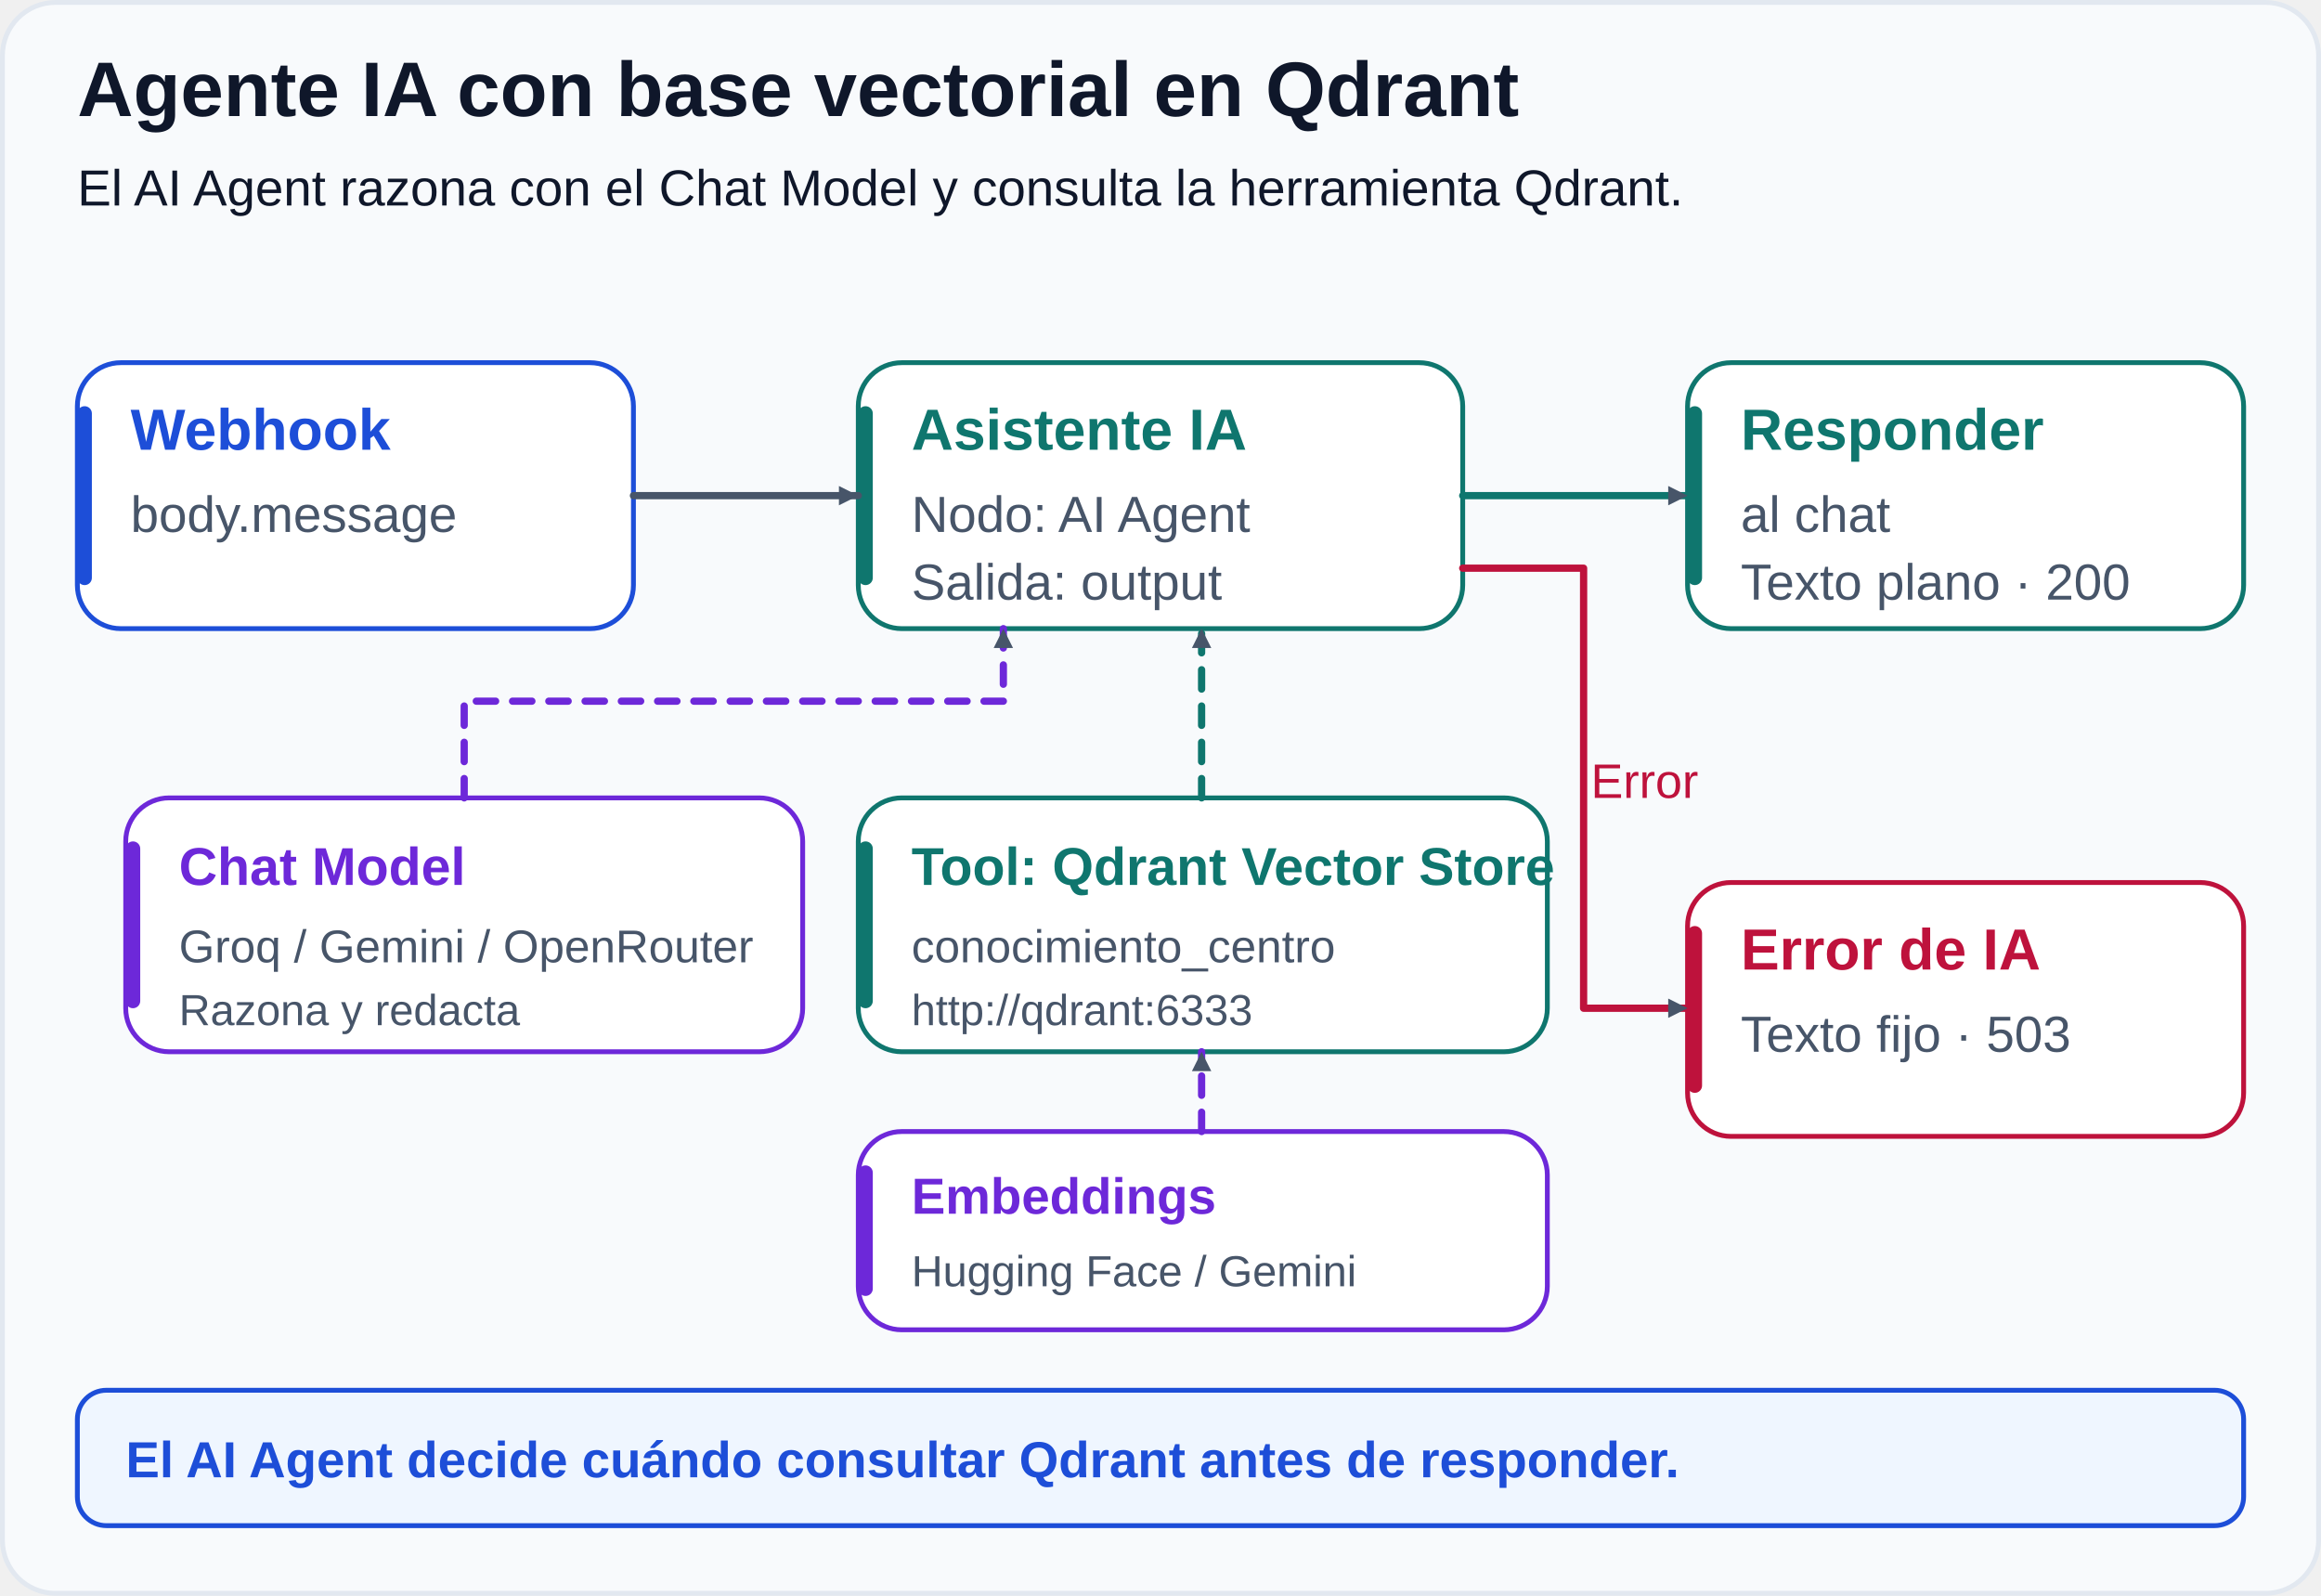
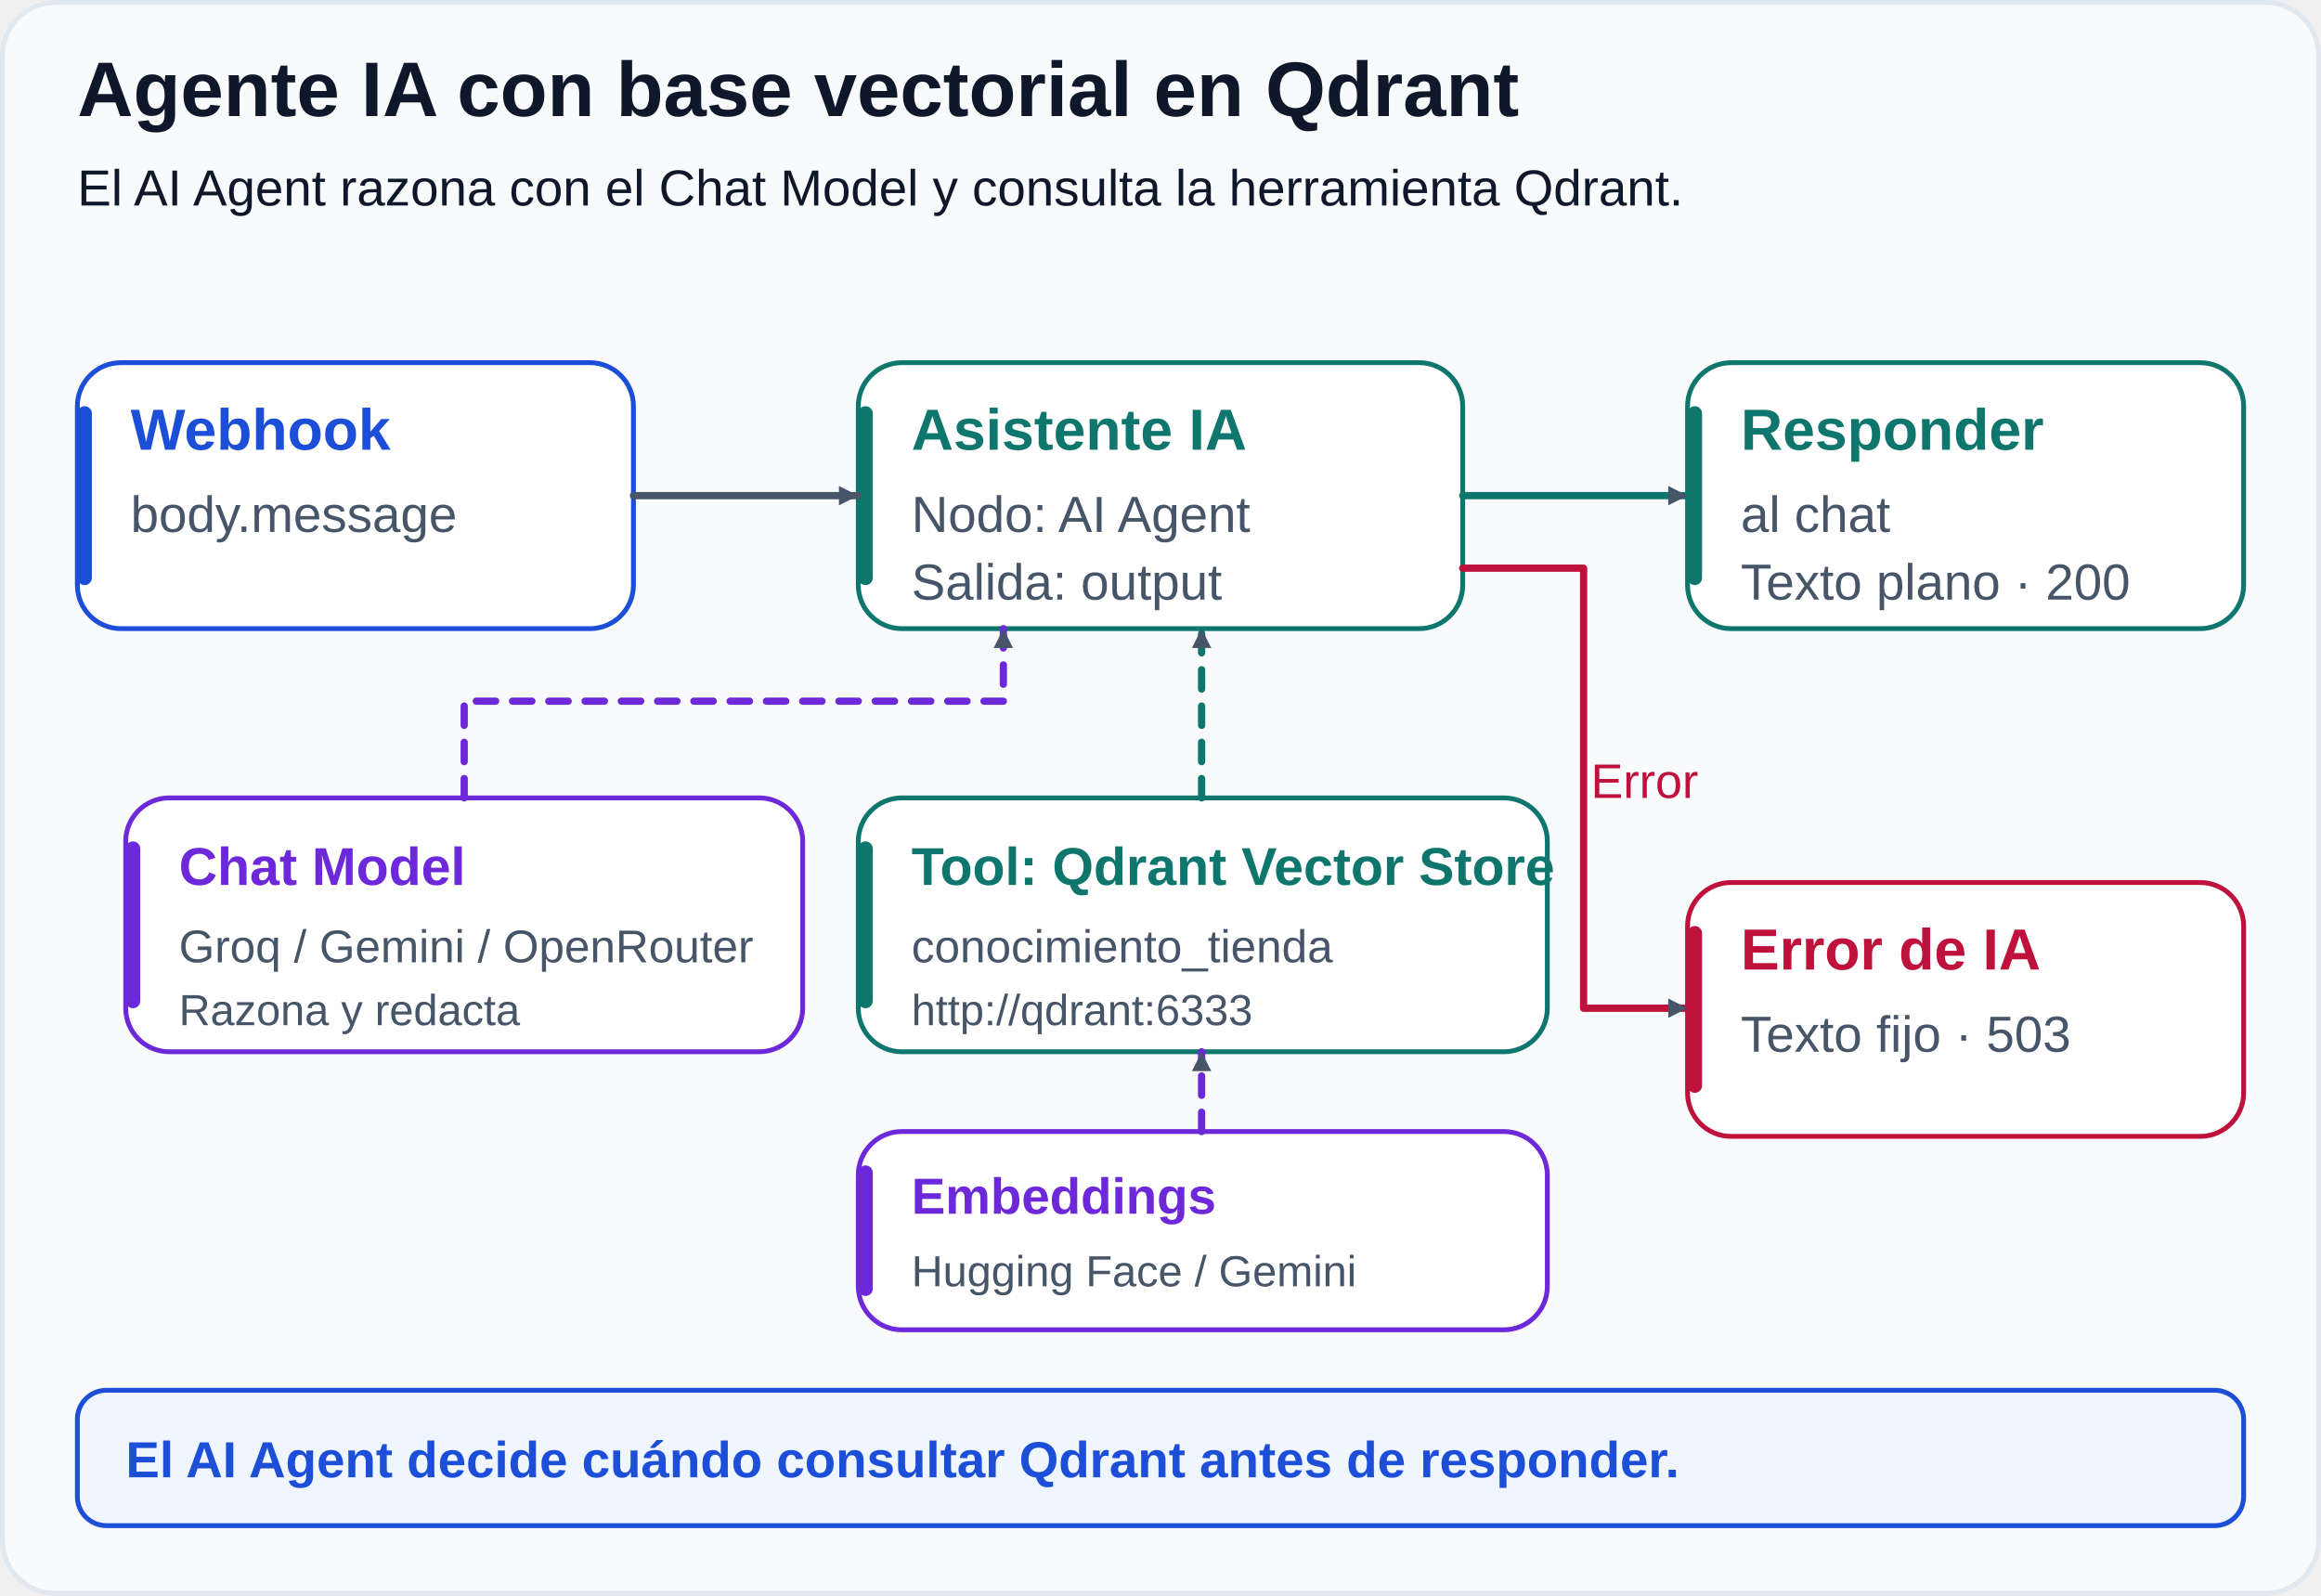
<svg xmlns="http://www.w3.org/2000/svg" viewBox="0 0 960 660" width="960" height="660" role="img" aria-labelledby="title desc">
  <defs>
    <marker id="arrow" markerWidth="10" markerHeight="10" refX="8" refY="4" orient="auto" markerUnits="userSpaceOnUse">
      <path d="M0,0 L8,4 L0,8 Z" fill="#475569" />
    </marker>
  </defs>
  <rect x="1" y="1" width="958" height="658" rx="22" fill="#f8fafc" stroke="#e2e8f0" stroke-width="2" />
  <text x="32" y="48" font-family="Segoe UI, Arial, sans-serif" font-size="32" fill="#0f172a" font-weight="700" text-anchor="start">Agente IA con base vectorial en Qdrant</text>
  <text x="32" y="85" font-family="Segoe UI, Arial, sans-serif" font-size="21" fill="#0f172a" font-weight="400" text-anchor="start">El AI Agent razona con el Chat Model y consulta la herramienta Qdrant.</text>
  <rect x="32" y="150" width="230" height="110" rx="18" fill="#fff" stroke="#1d4ed8" stroke-width="2" />
  <rect x="32" y="168" width="6" height="74" rx="3" fill="#1d4ed8" />
  <text x="54" y="186" font-family="Segoe UI, Arial, sans-serif" font-size="24" fill="#1d4ed8" font-weight="700" text-anchor="start">Webhook</text>
  <text x="54" y="220" font-family="Segoe UI, Arial, sans-serif" font-size="21" fill="#475569" font-weight="400" text-anchor="start">body.message</text>
  <rect x="355" y="150" width="250" height="110" rx="18" fill="#fff" stroke="#0f766e" stroke-width="2" />
  <rect x="355" y="168" width="6" height="74" rx="3" fill="#0f766e" />
  <text x="377" y="186" font-family="Segoe UI, Arial, sans-serif" font-size="24" fill="#0f766e" font-weight="700" text-anchor="start">Asistente IA</text>
  <text x="377" y="220" font-family="Segoe UI, Arial, sans-serif" font-size="21" fill="#475569" font-weight="400" text-anchor="start">Nodo: AI Agent</text>
  <text x="377" y="248" font-family="Segoe UI, Arial, sans-serif" font-size="21" fill="#475569" font-weight="400" text-anchor="start">Salida: output</text>
  <rect x="698" y="150" width="230" height="110" rx="18" fill="#fff" stroke="#0f766e" stroke-width="2" />
  <rect x="698" y="168" width="6" height="74" rx="3" fill="#0f766e" />
  <text x="720" y="186" font-family="Segoe UI, Arial, sans-serif" font-size="24" fill="#0f766e" font-weight="700" text-anchor="start">Responder</text>
  <text x="720" y="220" font-family="Segoe UI, Arial, sans-serif" font-size="21" fill="#475569" font-weight="400" text-anchor="start">al chat</text>
  <text x="720" y="248" font-family="Segoe UI, Arial, sans-serif" font-size="21" fill="#475569" font-weight="400" text-anchor="start">Texto plano · 200</text>
  <path d="M262 205 H355" fill="none" stroke="#475569" stroke-width="3" stroke-linejoin="round" stroke-linecap="round" marker-end="url(#arrow)" />
  <path d="M605 205 H698" fill="none" stroke="#0f766e" stroke-width="3" stroke-linejoin="round" stroke-linecap="round" marker-end="url(#arrow)" />
  <rect x="52" y="330" width="280" height="105" rx="18" fill="#fff" stroke="#6d28d9" stroke-width="2" />
  <rect x="52" y="348" width="6" height="69" rx="3" fill="#6d28d9" />
  <text x="74" y="366" font-family="Segoe UI, Arial, sans-serif" font-size="22" fill="#6d28d9" font-weight="700" text-anchor="start">Chat Model</text>
  <text x="74" y="398" font-family="Segoe UI, Arial, sans-serif" font-size="19" fill="#475569" font-weight="400" text-anchor="start">Groq / Gemini / OpenRouter</text>
  <text x="74" y="424" font-family="Segoe UI, Arial, sans-serif" font-size="18" fill="#475569" font-weight="400" text-anchor="start">Razona y redacta</text>
  <rect x="355" y="330" width="285" height="105" rx="18" fill="#fff" stroke="#0f766e" stroke-width="2" />
  <rect x="355" y="348" width="6" height="69" rx="3" fill="#0f766e" />
  <text x="377" y="366" font-family="Segoe UI, Arial, sans-serif" font-size="22" fill="#0f766e" font-weight="700" text-anchor="start">Tool: Qdrant Vector Store</text>
-   <text x="377" y="398" font-family="Segoe UI, Arial, sans-serif" font-size="19" fill="#475569" font-weight="400" text-anchor="start">conocimiento_centro</text>
+   <text x="377" y="398" font-family="Segoe UI, Arial, sans-serif" font-size="19" fill="#475569" font-weight="400" text-anchor="start">conocimiento_tienda</text>
  <text x="377" y="424" font-family="Segoe UI, Arial, sans-serif" font-size="18" fill="#475569" font-weight="400" text-anchor="start">http://qdrant:6333</text>
  <rect x="355" y="468" width="285" height="82" rx="18" fill="#fff" stroke="#6d28d9" stroke-width="2" />
  <rect x="355" y="482" width="6" height="54" rx="3" fill="#6d28d9" />
  <text x="377" y="502" font-family="Segoe UI, Arial, sans-serif" font-size="21" fill="#6d28d9" font-weight="700" text-anchor="start">Embeddings</text>
  <text x="377" y="532" font-family="Segoe UI, Arial, sans-serif" font-size="18" fill="#475569" font-weight="400" text-anchor="start">Hugging Face / Gemini</text>
  <path d="M192 330 V290 H415 V260" fill="none" stroke="#6d28d9" stroke-width="3" stroke-linejoin="round" stroke-linecap="round" marker-end="url(#arrow)" stroke-dasharray="8 7" />
  <path d="M497 330 V260" fill="none" stroke="#0f766e" stroke-width="3" stroke-linejoin="round" stroke-linecap="round" marker-end="url(#arrow)" stroke-dasharray="8 7" />
  <path d="M497 468 V435" fill="none" stroke="#6d28d9" stroke-width="3" stroke-linejoin="round" stroke-linecap="round" marker-end="url(#arrow)" stroke-dasharray="8 7" />
  <rect x="698" y="365" width="230" height="105" rx="18" fill="#fff" stroke="#be123c" stroke-width="2" />
  <rect x="698" y="383" width="6" height="69" rx="3" fill="#be123c" />
  <text x="720" y="401" font-family="Segoe UI, Arial, sans-serif" font-size="24" fill="#be123c" font-weight="700" text-anchor="start">Error de IA</text>
  <text x="720" y="435" font-family="Segoe UI, Arial, sans-serif" font-size="21" fill="#475569" font-weight="400" text-anchor="start">Texto fijo · 503</text>
  <path d="M605 235 H655 V417 H698" fill="none" stroke="#be123c" stroke-width="3" stroke-linejoin="round" stroke-linecap="round" marker-end="url(#arrow)" />
  <text x="658" y="330" font-family="Segoe UI, Arial, sans-serif" font-size="20" fill="#be123c" font-weight="400" text-anchor="start">Error</text>
  <rect x="32" y="575" width="896" height="56" rx="12" fill="#eff6ff" stroke="#1d4ed8" stroke-width="2" />
  <text x="52" y="611" font-family="Segoe UI, Arial, sans-serif" font-size="21" fill="#1d4ed8" font-weight="700" text-anchor="start">El AI Agent decide cuándo consultar Qdrant antes de responder.</text>
</svg>
